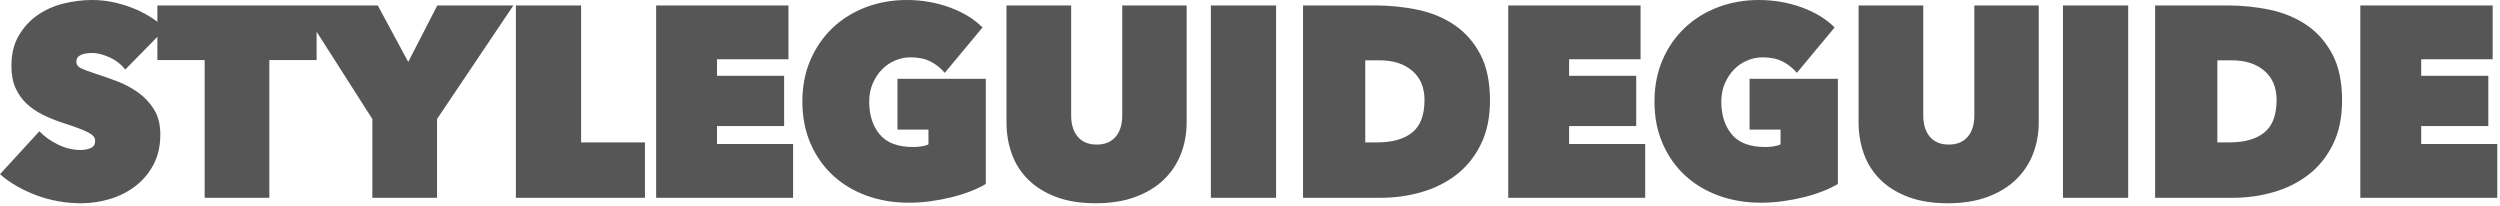
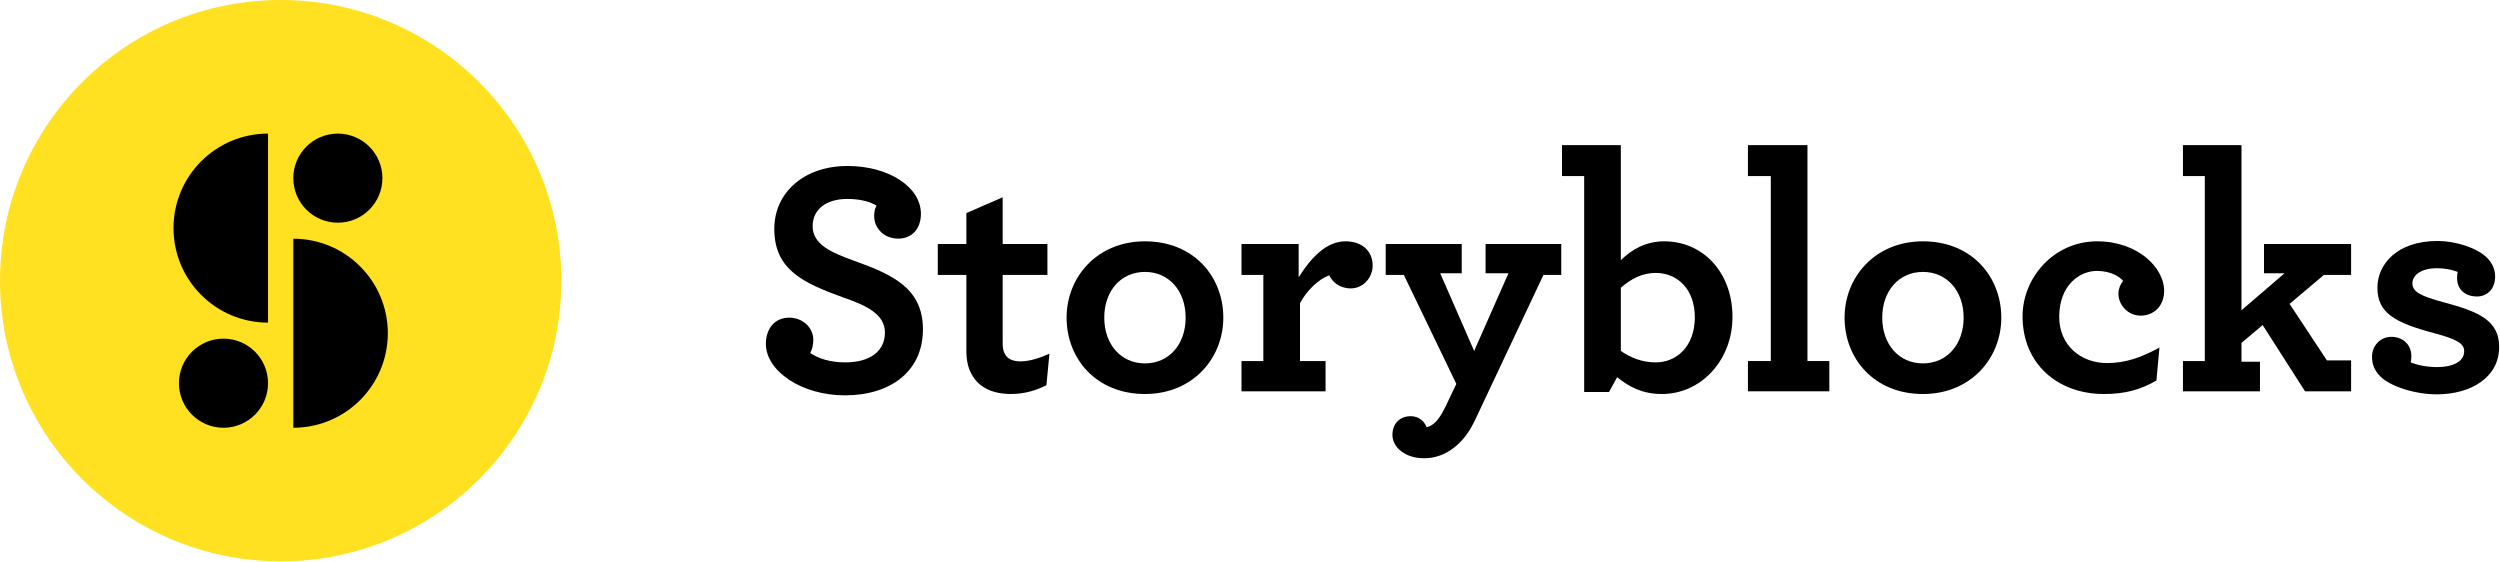
- <svg xmlns="http://www.w3.org/2000/svg" width="644px" height="53px" viewBox="0 0 644 53" version="1.1">
-   <path d="M20.86,52.36 C18.853,52.36 16.882,52.185 14.945,51.835 C13.008,51.485 11.142,50.972 9.345,50.295 C7.548,49.618 5.857,48.825 4.27,47.915 C2.683,47.005 1.26,45.99 0,44.87 L10.15,33.81 C11.317,35.07 12.868,36.19 14.805,37.17 C16.742,38.15 18.737,38.64 20.79,38.64 C21.723,38.64 22.575,38.477 23.345,38.15 C24.115,37.823 24.5,37.217 24.5,36.33 C24.5,35.863 24.372,35.467 24.115,35.14 C23.858,34.813 23.403,34.475 22.75,34.125 C22.097,33.775 21.198,33.39 20.055,32.97 C18.912,32.55 17.477,32.06 15.75,31.5 C14.07,30.94 12.46,30.275 10.92,29.505 C9.38,28.735 8.015,27.79 6.825,26.67 C5.635,25.55 4.69,24.208 3.99,22.645 C3.29,21.082 2.94,19.203 2.94,17.01 C2.94,13.93 3.57,11.317 4.83,9.17 C6.09,7.023 7.712,5.262 9.695,3.885 C11.678,2.508 13.907,1.517 16.38,0.91 C18.853,0.303 21.303,0 23.73,0 C26.997,0 30.322,0.63 33.705,1.89 C37.088,3.15 40.063,4.97 42.63,7.35 L32.27,17.92 C31.15,16.52 29.773,15.458 28.14,14.735 C26.507,14.012 25.037,13.65 23.73,13.65 C22.517,13.65 21.537,13.825 20.79,14.175 C20.043,14.525 19.67,15.097 19.67,15.89 C19.67,16.637 20.055,17.197 20.825,17.57 C21.595,17.943 22.843,18.41 24.57,18.97 C26.343,19.53 28.21,20.183 30.17,20.93 C32.13,21.677 33.938,22.645 35.595,23.835 C37.252,25.025 38.617,26.483 39.69,28.21 C40.763,29.937 41.3,32.083 41.3,34.65 C41.3,37.637 40.705,40.238 39.515,42.455 C38.325,44.672 36.762,46.515 34.825,47.985 C32.888,49.455 30.707,50.552 28.28,51.275 C25.853,51.998 23.38,52.36 20.86,52.36 Z M69.38,50.96 L52.72,50.96 L52.72,15.47 L40.54,15.47 L40.54,1.4 L81.56,1.4 L81.56,15.47 L69.38,15.47 L69.38,50.96 Z M112.58,50.96 L95.92,50.96 L95.92,30.66 L77.23,1.4 L97.32,1.4 L105.16,15.96 L112.65,1.4 L132.25,1.4 L112.58,30.66 L112.58,50.96 Z M132.89,1.4 L149.69,1.4 L149.69,36.68 L166.14,36.68 L166.14,50.96 L132.89,50.96 L132.89,1.4 Z M169.02,1.4 L203.11,1.4 L203.11,15.26 L184.7,15.26 L184.7,19.53 L201.99,19.53 L201.99,32.48 L184.7,32.48 L184.7,37.1 L204.3,37.1 L204.3,50.96 L169.02,50.96 L169.02,1.4 Z M234.13,52.22 C230.21,52.22 226.582,51.613 223.245,50.4 C219.908,49.187 217.015,47.448 214.565,45.185 C212.115,42.922 210.19,40.18 208.79,36.96 C207.39,33.74 206.69,30.147 206.69,26.18 C206.69,22.213 207.39,18.62 208.79,15.4 C210.19,12.18 212.103,9.427 214.53,7.14 C216.957,4.853 219.803,3.092 223.07,1.855 C226.337,0.618 229.837,0 233.57,0 C237.443,0 241.118,0.63 244.595,1.89 C248.072,3.15 250.907,4.877 253.1,7.07 L243.37,18.76 C242.343,17.547 241.13,16.578 239.73,15.855 C238.33,15.132 236.603,14.77 234.55,14.77 C233.197,14.77 231.878,15.038 230.595,15.575 C229.312,16.112 228.18,16.882 227.2,17.885 C226.22,18.888 225.427,20.09 224.82,21.49 C224.213,22.89 223.91,24.453 223.91,26.18 C223.91,29.633 224.808,32.445 226.605,34.615 C228.402,36.785 231.283,37.87 235.25,37.87 C235.95,37.87 236.673,37.812 237.42,37.695 C238.167,37.578 238.75,37.403 239.17,37.17 L239.17,33.39 L231.19,33.39 L231.19,20.3 L253.94,20.3 L253.94,47.39 C252.773,48.09 251.432,48.732 249.915,49.315 C248.398,49.898 246.788,50.4 245.085,50.82 C243.382,51.24 241.597,51.578 239.73,51.835 C237.863,52.092 235.997,52.22 234.13,52.22 Z M282.23,52.36 C278.357,52.36 274.985,51.823 272.115,50.75 C269.245,49.677 266.853,48.207 264.94,46.34 C263.027,44.473 261.603,42.268 260.67,39.725 C259.737,37.182 259.27,34.44 259.27,31.5 L259.27,1.4 L275.93,1.4 L275.93,29.68 C275.93,32.06 276.502,33.915 277.645,35.245 C278.788,36.575 280.41,37.24 282.51,37.24 C284.61,37.24 286.232,36.575 287.375,35.245 C288.518,33.915 289.09,32.06 289.09,29.68 L289.09,1.4 L305.68,1.4 L305.68,31.5 C305.68,34.44 305.178,37.182 304.175,39.725 C303.172,42.268 301.69,44.473 299.73,46.34 C297.77,48.207 295.332,49.677 292.415,50.75 C289.498,51.823 286.103,52.36 282.23,52.36 Z M311.92,1.4 L328.72,1.4 L328.72,50.96 L311.92,50.96 L311.92,1.4 Z M335.66,50.96 L335.66,1.4 L354.14,1.4 C358.06,1.4 361.805,1.785 365.375,2.555 C368.945,3.325 372.095,4.655 374.825,6.545 C377.555,8.435 379.737,10.943 381.37,14.07 C383.003,17.197 383.82,21.14 383.82,25.9 C383.82,30.24 383.038,33.997 381.475,37.17 C379.912,40.343 377.823,42.945 375.21,44.975 C372.597,47.005 369.587,48.51 366.18,49.49 C362.773,50.47 359.227,50.96 355.54,50.96 L335.66,50.96 Z M351.69,15.54 L351.69,36.68 L354.77,36.68 C358.69,36.68 361.7,35.828 363.8,34.125 C365.9,32.422 366.95,29.633 366.95,25.76 C366.95,22.54 365.9,20.032 363.8,18.235 C361.7,16.438 358.9,15.54 355.4,15.54 L351.69,15.54 Z M388.52,1.4 L422.61,1.4 L422.61,15.26 L404.2,15.26 L404.2,19.53 L421.49,19.53 L421.49,32.48 L404.2,32.48 L404.2,37.1 L423.8,37.1 L423.8,50.96 L388.52,50.96 L388.52,1.4 Z M453.63,52.22 C449.71,52.22 446.082,51.613 442.745,50.4 C439.408,49.187 436.515,47.448 434.065,45.185 C431.615,42.922 429.69,40.18 428.29,36.96 C426.89,33.74 426.19,30.147 426.19,26.18 C426.19,22.213 426.89,18.62 428.29,15.4 C429.69,12.18 431.603,9.427 434.03,7.14 C436.457,4.853 439.303,3.092 442.57,1.855 C445.837,0.618 449.337,0 453.07,0 C456.943,0 460.618,0.63 464.095,1.89 C467.572,3.15 470.407,4.877 472.6,7.07 L462.87,18.76 C461.843,17.547 460.63,16.578 459.23,15.855 C457.83,15.132 456.103,14.77 454.05,14.77 C452.697,14.77 451.378,15.038 450.095,15.575 C448.812,16.112 447.68,16.882 446.7,17.885 C445.72,18.888 444.927,20.09 444.32,21.49 C443.713,22.89 443.41,24.453 443.41,26.18 C443.41,29.633 444.308,32.445 446.105,34.615 C447.902,36.785 450.783,37.87 454.75,37.87 C455.45,37.87 456.173,37.812 456.92,37.695 C457.667,37.578 458.25,37.403 458.67,37.17 L458.67,33.39 L450.69,33.39 L450.69,20.3 L473.44,20.3 L473.44,47.39 C472.273,48.09 470.932,48.732 469.415,49.315 C467.898,49.898 466.288,50.4 464.585,50.82 C462.882,51.24 461.097,51.578 459.23,51.835 C457.363,52.092 455.497,52.22 453.63,52.22 Z M501.73,52.36 C497.857,52.36 494.485,51.823 491.615,50.75 C488.745,49.677 486.353,48.207 484.44,46.34 C482.527,44.473 481.103,42.268 480.17,39.725 C479.237,37.182 478.77,34.44 478.77,31.5 L478.77,1.4 L495.43,1.4 L495.43,29.68 C495.43,32.06 496.002,33.915 497.145,35.245 C498.288,36.575 499.91,37.24 502.01,37.24 C504.11,37.24 505.732,36.575 506.875,35.245 C508.018,33.915 508.59,32.06 508.59,29.68 L508.59,1.4 L525.18,1.4 L525.18,31.5 C525.18,34.44 524.678,37.182 523.675,39.725 C522.672,42.268 521.19,44.473 519.23,46.34 C517.27,48.207 514.832,49.677 511.915,50.75 C508.998,51.823 505.603,52.36 501.73,52.36 Z M531.42,1.4 L548.22,1.4 L548.22,50.96 L531.42,50.96 L531.42,1.4 Z M555.16,50.96 L555.16,1.4 L573.64,1.4 C577.56,1.4 581.305,1.785 584.875,2.555 C588.445,3.325 591.595,4.655 594.325,6.545 C597.055,8.435 599.237,10.943 600.87,14.07 C602.503,17.197 603.32,21.14 603.32,25.9 C603.32,30.24 602.538,33.997 600.975,37.17 C599.412,40.343 597.323,42.945 594.71,44.975 C592.097,47.005 589.087,48.51 585.68,49.49 C582.273,50.47 578.727,50.96 575.04,50.96 L555.16,50.96 Z M571.19,15.54 L571.19,36.68 L574.27,36.68 C578.19,36.68 581.2,35.828 583.3,34.125 C585.4,32.422 586.45,29.633 586.45,25.76 C586.45,22.54 585.4,20.032 583.3,18.235 C581.2,16.438 578.4,15.54 574.9,15.54 L571.19,15.54 Z M608.02,1.4 L642.11,1.4 L642.11,15.26 L623.7,15.26 L623.7,19.53 L640.99,19.53 L640.99,32.48 L623.7,32.48 L623.7,37.1 L643.3,37.1 L643.3,50.96 L608.02,50.96 L608.02,1.4 Z" id="STYLEGUIDEGUIDE" fill="#565656" />
+ <svg xmlns="http://www.w3.org/2000/svg" width="481px" height="108px" viewBox="0 0 481 108" version="1.1">
+   <defs />
+   <g id="Page-1" stroke="none" stroke-width="1" fill="none" fill-rule="evenodd">
+     <g id="horizontal-company-logo_full-color-positive-version" transform="translate(-54, -54)">
+       <g id="Group" transform="translate(54, 54)">
+         <path d="M108.004,54.002 C108.004,24.178 83.827,0 54.002,0 C24.178,0 0,24.178 0,54.002 C0,83.826 24.178,108.004 54.002,108.004 C83.827,108.004 108.004,83.826 108.004,54.002" id="Fill-1" fill="#FFE121" />
+         <path d="M51.57,25.702 L51.57,62.074 C41.526,62.074 33.384,53.933 33.384,43.888 C33.384,33.843 41.526,25.702 51.57,25.702" id="Fill-2" fill="#000000" />
+         <path d="M56.43,82.299 L56.43,45.926 C66.474,45.926 74.616,54.067 74.616,64.112 C74.616,74.157 66.474,82.299 56.43,82.299" id="Fill-3" fill="#000000" />
+         <path d="M73.574,34.273 C73.574,29.54 69.736,25.702 65.002,25.702 C60.267,25.702 56.43,29.54 56.43,34.273 C56.43,39.008 60.267,42.846 65.002,42.846 C69.736,42.846 73.574,39.008 73.574,34.273" id="Fill-4" fill="#000000" />
+         <path d="M51.57,73.727 C51.57,68.992 47.733,65.154 42.998,65.154 C38.264,65.154 34.426,68.992 34.426,73.727 C34.426,78.461 38.264,82.299 42.998,82.299 C47.733,82.299 51.57,78.461 51.57,73.727" id="Fill-5" fill="#000000" />
+         <path d="M147.355,66.165 C147.355,63.124 149.167,61.118 151.82,61.118 C154.667,61.118 156.479,63.254 156.479,65.324 C156.479,66.359 156.285,67.136 155.896,67.912 C157.45,69.012 159.843,69.724 162.626,69.724 C167.285,69.724 170.261,67.652 170.261,63.965 C170.261,60.471 166.703,58.788 162.432,57.3 C154.538,54.453 148.973,51.93 148.973,44.035 C148.973,37.241 154.473,31.936 163.079,31.936 C171.038,31.936 177.185,36.012 177.185,41.124 C177.185,44.165 175.309,45.911 172.85,45.911 C169.873,45.911 168.19,43.711 168.19,41.577 C168.19,40.542 168.385,40.088 168.644,39.57 C167.479,38.858 165.667,38.277 163.014,38.277 C158.808,38.277 156.35,40.412 156.35,43.518 C156.35,47.011 159.908,48.565 164.179,50.117 C171.815,52.836 177.573,55.488 177.573,63.383 C177.573,71.471 171.296,76.064 162.562,76.064 C154.15,76.064 147.355,71.342 147.355,66.165" id="Fill-6" fill="#000000" />
+         <path d="M186.898,71.924 C186.252,70.759 185.928,69.271 185.928,67.46 L185.928,52.9 L180.428,52.9 L180.428,46.947 L185.928,46.947 L185.928,40.994 L192.916,37.953 L192.916,46.947 L201.522,46.947 L201.522,52.9 L192.916,52.9 L192.916,66.101 C192.916,67.006 193.045,67.588 193.369,68.171 C193.887,69.077 194.922,69.53 196.346,69.53 C198.157,69.53 200.228,68.817 201.911,68.041 L201.328,74.124 C199.387,75.094 197.122,75.807 194.534,75.807 C191.104,75.807 188.322,74.642 186.898,71.924" id="Fill-7" fill="#000000" />
+         <path d="M228.119,61.118 C228.119,55.941 224.884,52.317 220.289,52.317 C215.696,52.317 212.46,55.941 212.46,61.118 C212.46,66.295 215.696,69.918 220.289,69.918 C224.884,69.918 228.119,66.295 228.119,61.118 Z M205.213,61.118 C205.213,53.353 211.036,46.43 220.289,46.43 C229.672,46.43 235.367,53.223 235.367,61.118 C235.367,68.883 229.542,75.807 220.289,75.807 C210.907,75.807 205.213,69.012 205.213,61.118 Z" id="Fill-8" fill="#000000" />
+         <path d="M264.098,51.088 C264.098,53.482 262.222,55.488 259.892,55.488 C257.757,55.488 256.333,54.259 255.751,52.965 C253.745,53.677 251.416,55.877 250.121,58.335 L250.121,69.465 L255.038,69.465 L255.038,75.288 L238.862,75.288 L238.862,69.465 L243.068,69.465 L243.068,52.9 L238.862,52.9 L238.862,46.947 L249.862,46.947 L249.862,53.353 C252.257,49.536 255.232,46.43 258.857,46.43 C262.35,46.43 264.098,48.565 264.098,51.088" id="Fill-9" fill="#000000" />
+         <path d="M273.987,88.166 C270.233,88.166 267.903,85.966 267.903,83.7 C267.903,81.306 269.521,80.076 271.398,80.076 C273.08,80.076 274.051,81.111 274.504,82.212 C275.216,82.019 275.993,81.565 276.768,80.529 C277.222,79.948 277.61,79.235 278.063,78.33 L280.199,73.864 L270.103,52.9 L266.61,52.9 L266.61,46.947 L281.234,46.947 L281.234,52.577 L277.093,52.577 L283.627,67.524 L290.227,52.577 L285.827,52.577 L285.827,46.947 L300.387,46.947 L300.387,52.9 L296.957,52.9 L283.692,81.047 C283.046,82.341 282.333,83.506 281.492,84.477 C279.422,86.871 276.834,88.166 273.987,88.166" id="Fill-10" fill="#000000" />
+         <path d="M326.084,61.054 C326.084,55.618 322.719,52.512 318.577,52.512 C315.925,52.512 313.789,53.677 311.848,55.358 L311.848,67.524 C313.724,68.817 315.925,69.724 318.577,69.724 C322.524,69.724 326.084,66.683 326.084,61.054 Z M311.136,72.571 L309.584,75.418 L304.795,75.418 L304.795,33.877 L300.525,33.877 L300.525,27.924 L311.848,27.924 L311.848,50.053 C313.919,48.047 316.571,46.43 320.195,46.43 C327.701,46.43 333.331,52.447 333.331,60.988 C333.331,69.206 327.378,75.807 319.742,75.807 C316.119,75.807 313.53,74.513 311.136,72.571 Z" id="Fill-11" fill="#000000" />
+         <polyline id="Fill-12" fill="#000000" points="336.302 69.465 340.702 69.465 340.702 33.877 336.302 33.877 336.302 27.924 347.755 27.924 347.755 69.465 351.961 69.465 351.961 75.288 336.302 75.288 336.302 69.465" />
+         <path d="M377.803,61.118 C377.803,55.941 374.567,52.317 369.973,52.317 C365.379,52.317 362.143,55.941 362.143,61.118 C362.143,66.295 365.379,69.918 369.973,69.918 C374.567,69.918 377.803,66.295 377.803,61.118 Z M354.896,61.118 C354.896,53.353 360.72,46.43 369.973,46.43 C379.355,46.43 385.05,53.223 385.05,61.118 C385.05,68.883 379.225,75.807 369.973,75.807 C360.59,75.807 354.896,69.012 354.896,61.118 Z" id="Fill-13" fill="#000000" />
+         <path d="M389.14,60.859 C389.14,53.482 395.093,46.43 403.505,46.43 C411.27,46.43 416.382,51.477 416.382,55.941 C416.382,58.918 414.375,60.729 411.852,60.729 C409.522,60.729 407.582,58.788 407.582,56.459 C407.582,55.618 407.971,54.647 408.487,54.064 C407.971,53.353 406.223,52.123 403.44,52.123 C400.205,52.123 396.193,54.777 396.193,60.988 C396.193,66.424 400.334,69.853 405.382,69.853 C408.811,69.853 411.787,68.883 415.475,66.877 L414.893,73.218 C411.852,74.965 408.94,75.807 404.8,75.807 C395.869,75.807 389.14,69.982 389.14,60.859" id="Fill-14" fill="#000000" />
+         <polyline id="Fill-15" fill="#000000" points="420 69.465 424.206 69.465 424.206 33.877 420 33.877 420 27.924 431.259 27.924 431.259 59.694 439.541 52.577 435.594 52.577 435.594 46.947 452.353 46.947 452.353 52.9 447.112 52.9 440.513 58.465 447.695 69.336 452.353 69.336 452.353 75.288 443.489 75.288 435.336 62.541 431.259 65.971 431.259 69.595 434.817 69.595 434.817 75.288 420 75.288 420 69.465" />
+         <path d="M476.567,57.042 C474.302,57.042 472.75,55.683 472.75,53.547 C472.75,53.094 472.75,52.706 472.879,52.317 C471.715,51.865 470.29,51.606 468.866,51.606 C465.697,51.606 464.143,53.03 464.143,54.518 C464.143,56.135 465.761,56.977 470.096,58.142 C476.891,59.953 480.838,61.635 480.838,66.747 C480.838,72.699 475.272,75.87 468.866,75.87 C464.532,75.87 459.873,74.318 457.996,72.441 C456.831,71.276 456.378,70.112 456.378,68.623 C456.378,66.553 457.931,64.806 460.132,64.806 C462.073,64.806 463.949,66.101 463.949,68.559 C463.949,68.947 463.884,69.336 463.819,69.724 C465.114,70.241 466.926,70.629 468.932,70.629 C471.779,70.629 474.107,69.658 474.107,67.588 C474.107,66.165 472.879,65.324 468.544,64.159 C460.714,62.089 457.414,60.212 457.414,55.358 C457.414,50.959 461.037,46.365 468.996,46.365 C472.426,46.365 476.567,47.659 478.508,49.6 C479.543,50.636 480.061,51.865 480.061,53.223 C480.061,55.488 478.638,57.042 476.567,57.042" id="Fill-16" fill="#000000" />
+       </g>
+     </g>
+   </g>
</svg>
